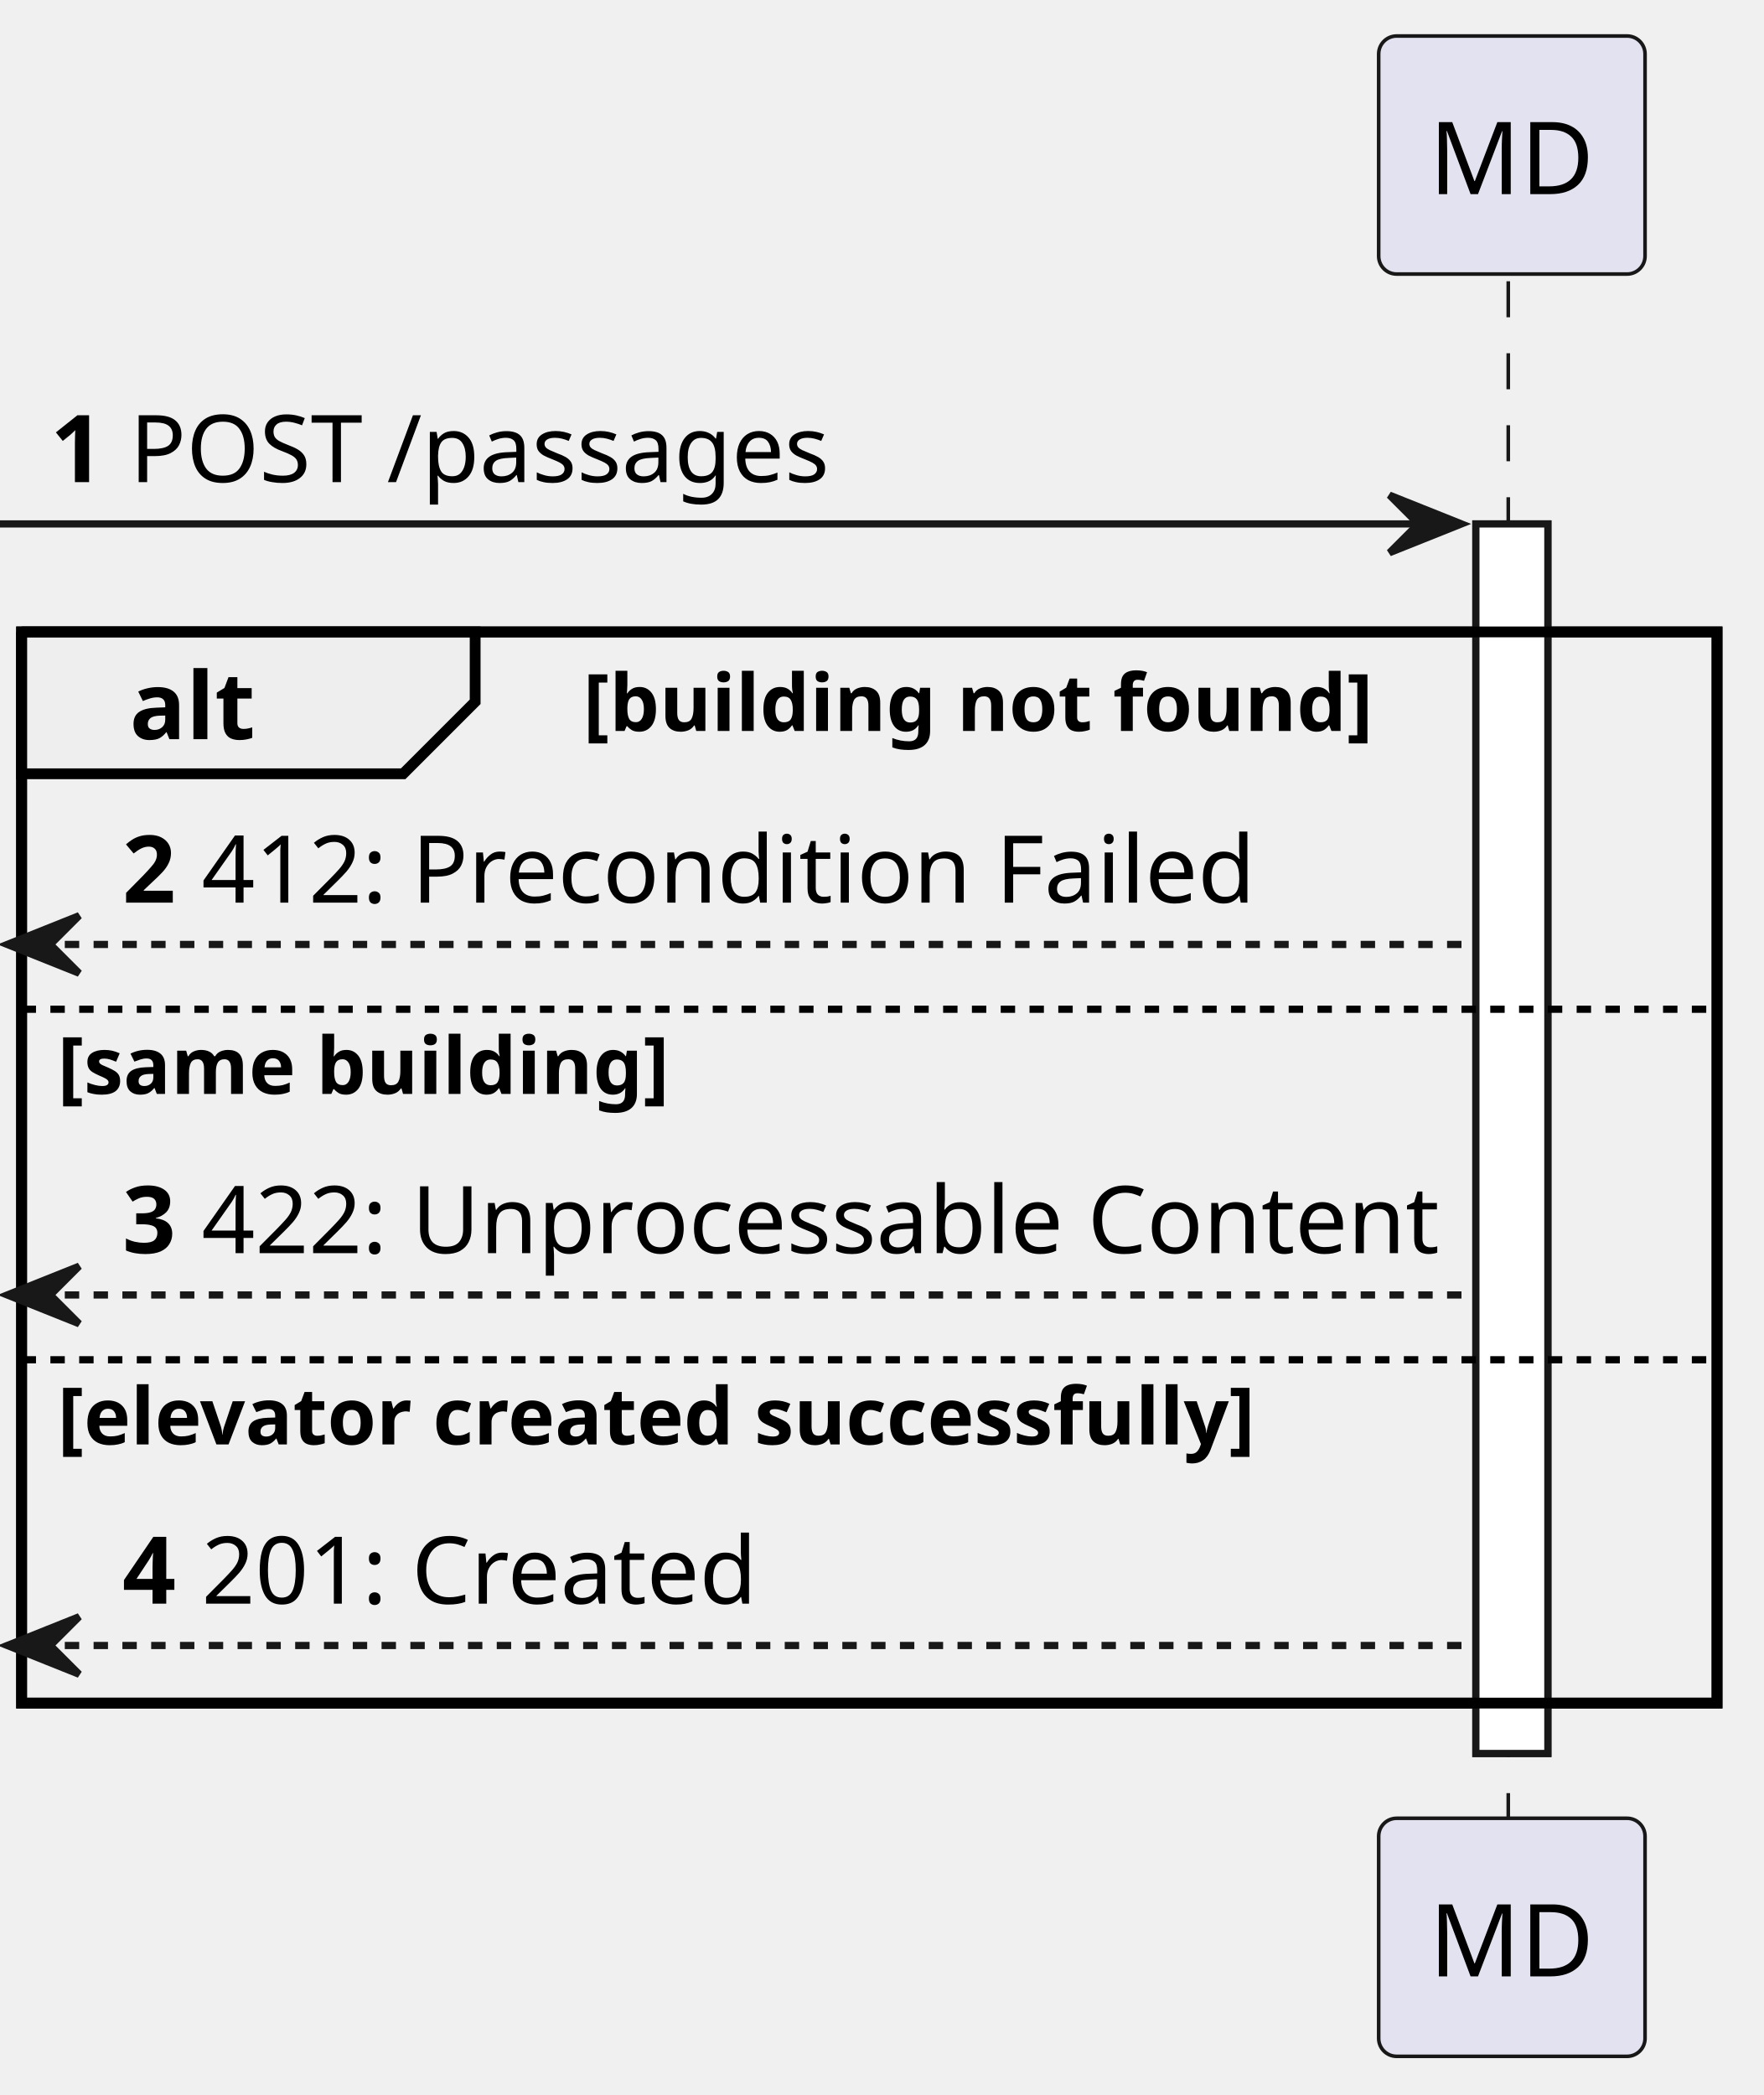
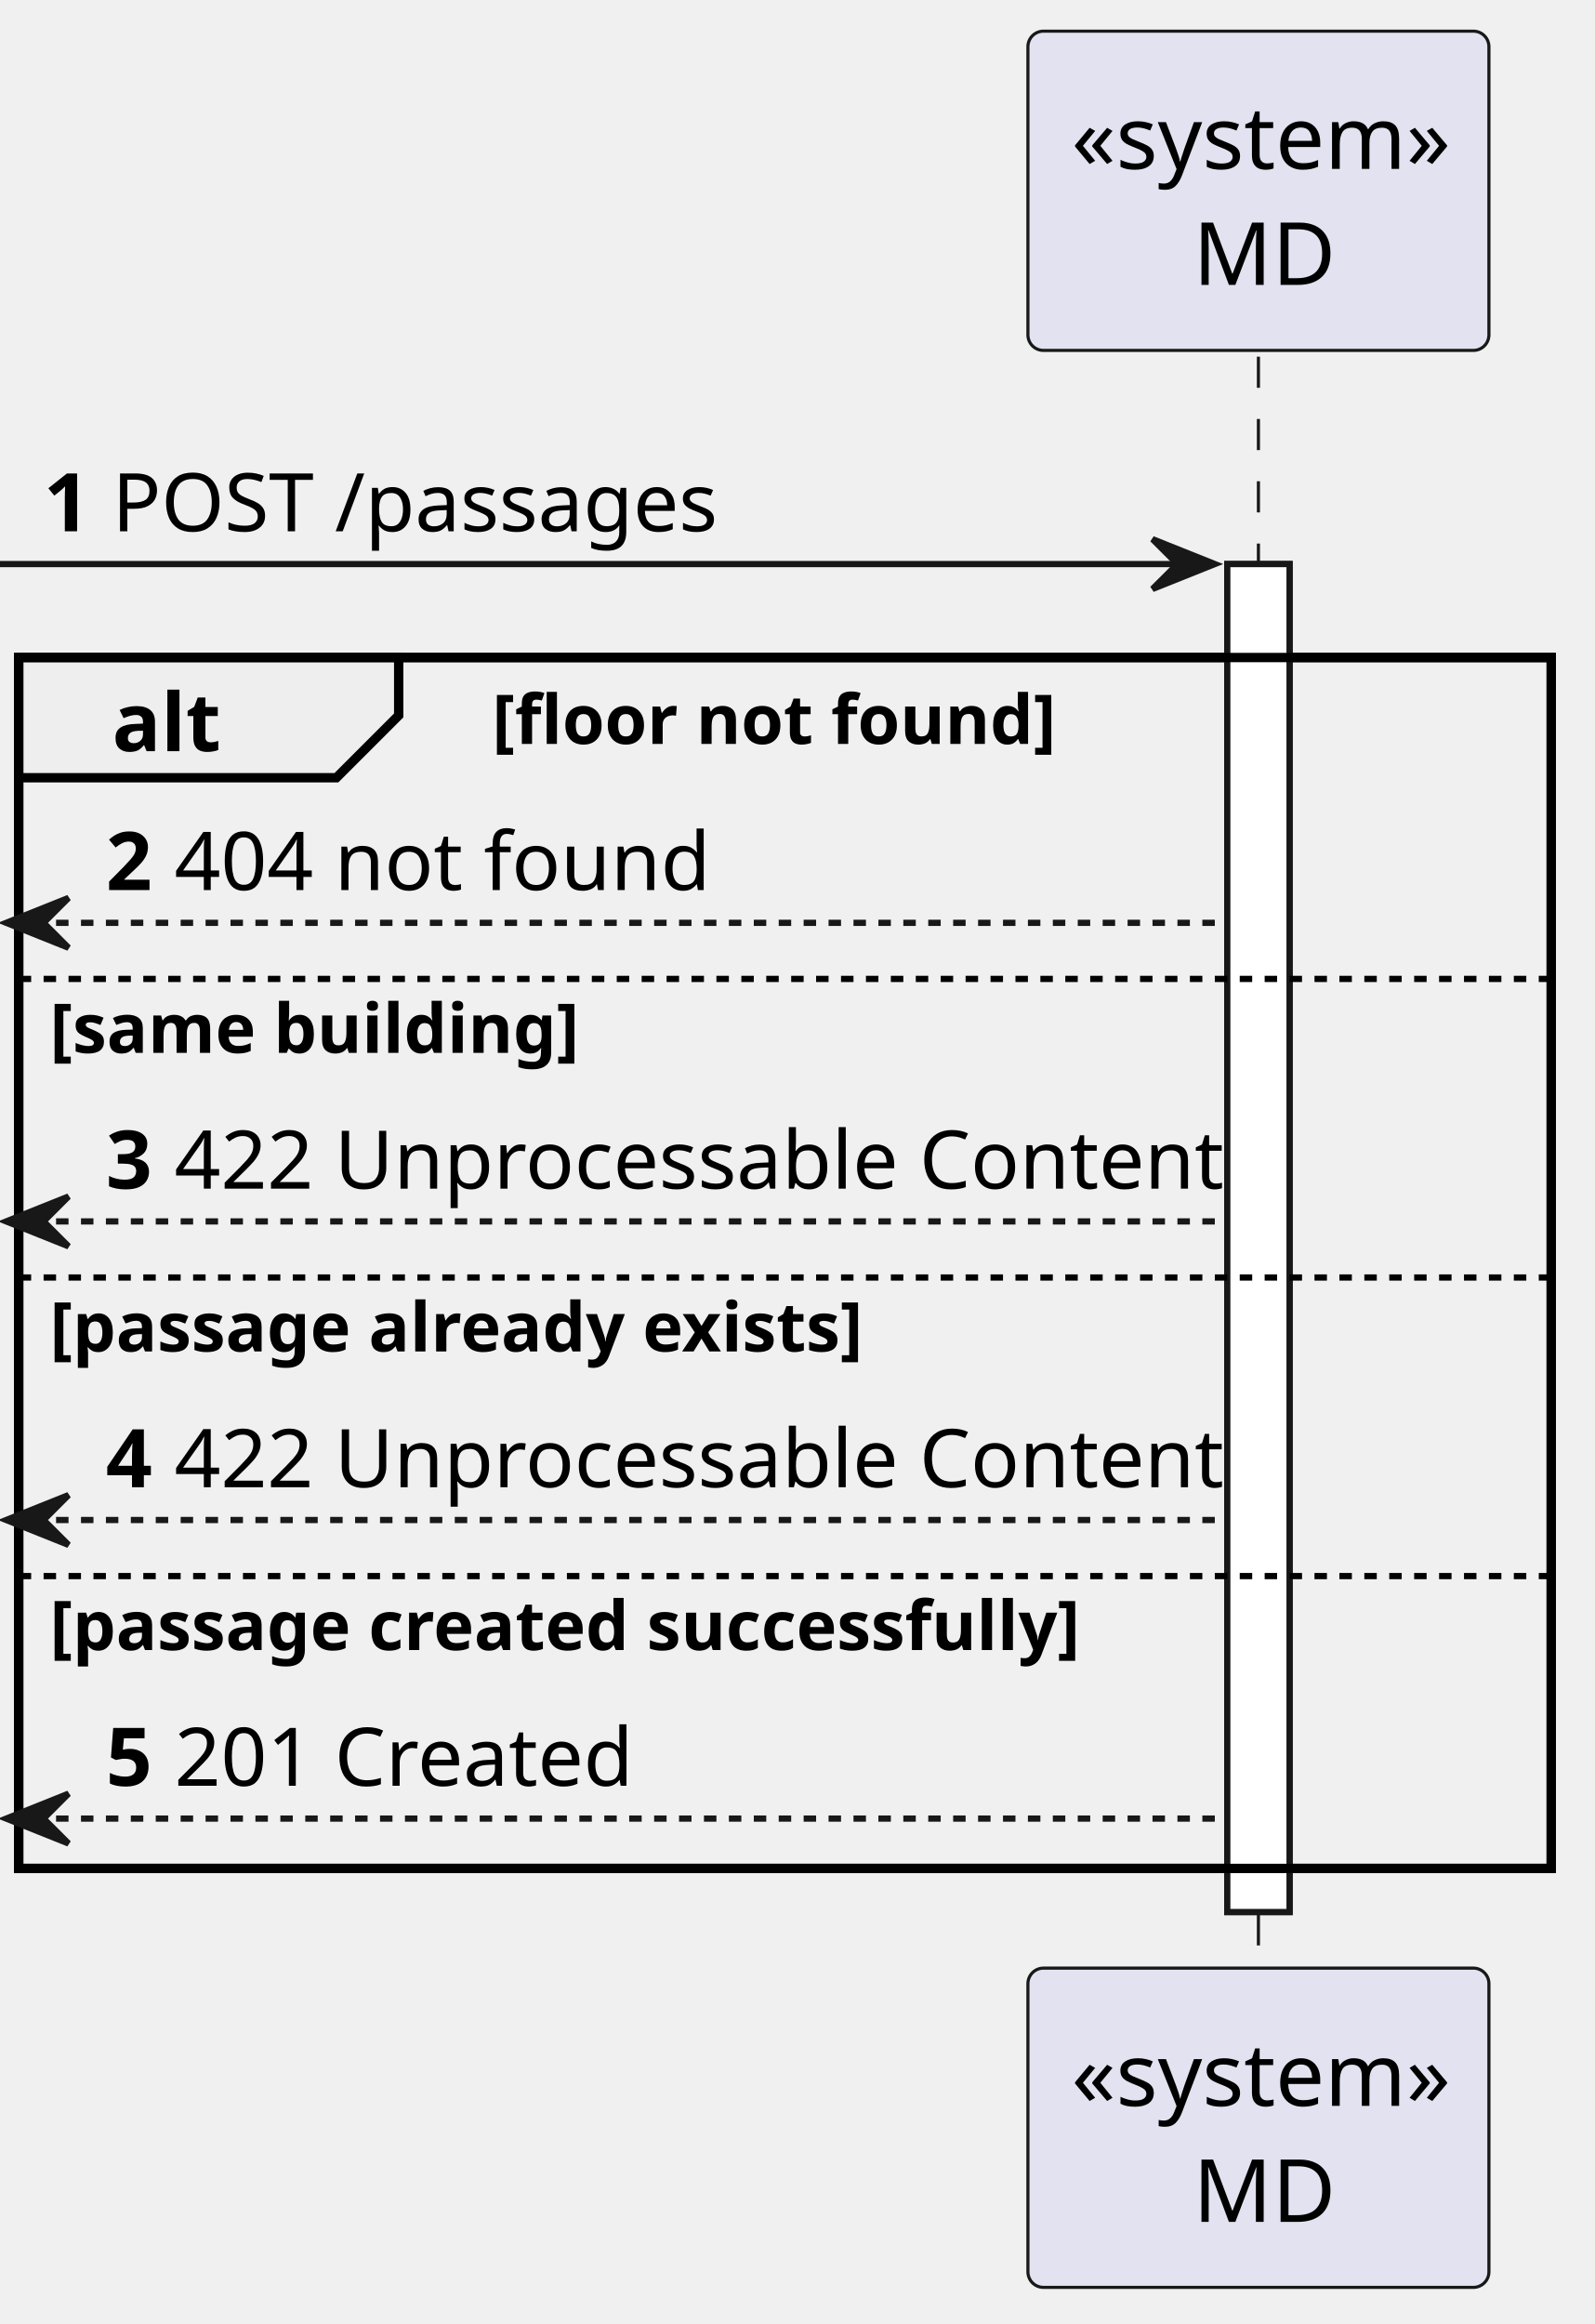
- <svg xmlns="http://www.w3.org/2000/svg" contentStyleType="text/css" height="291px" preserveAspectRatio="none" style="width:245px;height:291px;background:#FFFFFF;" version="1.1" viewBox="0 0 245 291" width="245px" zoomAndPan="magnify">
+ <svg xmlns="http://www.w3.org/2000/svg" contentStyleType="text/css" height="373px" preserveAspectRatio="none" style="width:256px;height:373px;background:#FFFFFF;" version="1.1" viewBox="0 0 256 373" width="256px" zoomAndPan="magnify">
  <defs />
  <g>
-     <rect fill="#FFFFFF" height="170.788" style="stroke:#181818;stroke-width:1.0;" width="10" x="205" y="72.774" />
-     <rect fill="none" height="148.788" style="stroke:#000000;stroke-width:1.5;" width="235.5" x="3" y="87.774" />
-     <line style="stroke:#181818;stroke-width:0.5;stroke-dasharray:5.0,5.0;" x1="209.5" x2="209.5" y1="39.068" y2="253.562" />
-     <rect fill="#E2E2F0" height="33.068" rx="2.5" ry="2.5" style="stroke:#181818;stroke-width:0.5;" width="37" x="191.5" y="5" />
-     <text fill="#000000" font-family="sans-serif" font-size="14" lengthAdjust="spacing" textLength="23" x="198.5" y="26.966">MD</text>
-     <rect fill="#E2E2F0" height="33.068" rx="2.5" ry="2.5" style="stroke:#181818;stroke-width:0.5;" width="37" x="191.5" y="252.562" />
-     <text fill="#000000" font-family="sans-serif" font-size="14" lengthAdjust="spacing" textLength="23" x="198.5" y="274.528">MD</text>
-     <rect fill="#FFFFFF" height="170.788" style="stroke:#181818;stroke-width:1.0;" width="10" x="205" y="72.774" />
-     <polygon fill="#181818" points="193,68.774,203,72.774,193,76.774,197,72.774" style="stroke:#181818;stroke-width:1.0;" />
-     <line style="stroke:#181818;stroke-width:1.0;" x1="0" x2="199" y1="72.774" y2="72.774" />
-     <text fill="#000000" font-family="sans-serif" font-size="13" font-weight="bold" lengthAdjust="spacing" textLength="7" x="7" y="66.965">1</text>
-     <text fill="#000000" font-family="sans-serif" font-size="13" lengthAdjust="spacing" textLength="95" x="18" y="66.965">POST /passages</text>
-     <path d="M3,87.774 L66,87.774 L66,97.48 L56,107.48 L3,107.48 L3,87.774 " fill="#EEEEEE" style="stroke:#000000;stroke-width:1.5;" />
-     <rect fill="none" height="148.788" style="stroke:#000000;stroke-width:1.5;" width="235.5" x="3" y="87.774" />
-     <text fill="#000000" font-family="sans-serif" font-size="13" font-weight="bold" lengthAdjust="spacing" textLength="18" x="18" y="102.671">alt</text>
-     <text fill="#000000" font-family="sans-serif" font-size="11" font-weight="bold" lengthAdjust="spacing" textLength="109" x="81" y="101.533">[building not found]</text>
-     <polygon fill="#181818" points="11,127.186,1,131.186,11,135.186,7,131.186" style="stroke:#181818;stroke-width:1.0;" />
-     <line style="stroke:#181818;stroke-width:1.0;stroke-dasharray:2.0,2.0;" x1="5" x2="204" y1="131.186" y2="131.186" />
-     <text fill="#000000" font-family="sans-serif" font-size="13" font-weight="bold" lengthAdjust="spacing" textLength="7" x="17" y="125.377">2</text>
-     <text fill="#000000" font-family="sans-serif" font-size="13" lengthAdjust="spacing" textLength="142" x="28" y="125.377">412: Precondition Failed</text>
-     <line style="stroke:#000000;stroke-width:1.0;stroke-dasharray:2.0,2.0;" x1="3" x2="238.5" y1="140.186" y2="140.186" />
-     <text fill="#000000" font-family="sans-serif" font-size="11" font-weight="bold" lengthAdjust="spacing" textLength="85" x="8" y="151.945">[same building]</text>
-     <polygon fill="#181818" points="11,175.874,1,179.874,11,183.874,7,179.874" style="stroke:#181818;stroke-width:1.0;" />
-     <line style="stroke:#181818;stroke-width:1.0;stroke-dasharray:2.0,2.0;" x1="5" x2="204" y1="179.874" y2="179.874" />
-     <text fill="#000000" font-family="sans-serif" font-size="13" font-weight="bold" lengthAdjust="spacing" textLength="7" x="17" y="174.065">3</text>
-     <text fill="#000000" font-family="sans-serif" font-size="13" lengthAdjust="spacing" textLength="168" x="28" y="174.065">422: Unprocessable Content</text>
-     <line style="stroke:#000000;stroke-width:1.0;stroke-dasharray:2.0,2.0;" x1="3" x2="238.5" y1="188.874" y2="188.874" />
-     <text fill="#000000" font-family="sans-serif" font-size="11" font-weight="bold" lengthAdjust="spacing" textLength="169" x="8" y="200.633">[elevator created successfully]</text>
-     <polygon fill="#181818" points="11,224.562,1,228.562,11,232.562,7,228.562" style="stroke:#181818;stroke-width:1.0;" />
-     <line style="stroke:#181818;stroke-width:1.0;stroke-dasharray:2.0,2.0;" x1="5" x2="204" y1="228.562" y2="228.562" />
-     <text fill="#000000" font-family="sans-serif" font-size="13" font-weight="bold" lengthAdjust="spacing" textLength="7" x="17" y="222.753">4</text>
-     <text fill="#000000" font-family="sans-serif" font-size="13" lengthAdjust="spacing" textLength="74" x="28" y="222.753">201: Created</text>
+     <rect fill="#FFFFFF" height="216.348" style="stroke:#181818;stroke-width:1.0;" width="10" x="197" y="90.533" />
+     <rect fill="none" height="194.348" style="stroke:#000000;stroke-width:1.5;" width="246" x="3" y="105.533" />
+     <line style="stroke:#181818;stroke-width:0.5;stroke-dasharray:5.0,5.0;" x1="202" x2="202" y1="57.242" y2="316.881" />
+     <rect fill="#E2E2F0" height="51.242" rx="2.5" ry="2.5" style="stroke:#181818;stroke-width:0.5;" width="74" x="165" y="5" />
+     <text fill="#000000" font-family="sans-serif" font-size="14" lengthAdjust="spacing" textLength="60" x="172" y="27.107">«system»</text>
+     <text fill="#000000" font-family="sans-serif" font-size="14" lengthAdjust="spacing" textLength="21" x="191.5" y="45.728">MD</text>
+     <rect fill="#E2E2F0" height="51.242" rx="2.5" ry="2.5" style="stroke:#181818;stroke-width:0.5;" width="74" x="165" y="315.881" />
+     <text fill="#000000" font-family="sans-serif" font-size="14" lengthAdjust="spacing" textLength="60" x="172" y="337.988">«system»</text>
+     <text fill="#000000" font-family="sans-serif" font-size="14" lengthAdjust="spacing" textLength="21" x="191.5" y="356.609">MD</text>
+     <rect fill="#FFFFFF" height="216.348" style="stroke:#181818;stroke-width:1.0;" width="10" x="197" y="90.533" />
+     <polygon fill="#181818" points="185,86.533,195,90.533,185,94.533,189,90.533" style="stroke:#181818;stroke-width:1.0;" />
+     <line style="stroke:#181818;stroke-width:1.0;" x1="0" x2="191" y1="90.533" y2="90.533" />
+     <text fill="#000000" font-family="sans-serif" font-size="13" font-weight="bold" lengthAdjust="spacing" textLength="7" x="7" y="85.27">1</text>
+     <text fill="#000000" font-family="sans-serif" font-size="13" lengthAdjust="spacing" textLength="99" x="18" y="85.27">POST /passages</text>
+     <path d="M3,105.533 L64,105.533 L64,114.824 L54,124.824 L3,124.824 L3,105.533 " fill="#EEEEEE" style="stroke:#000000;stroke-width:1.5;" />
+     <rect fill="none" height="194.348" style="stroke:#000000;stroke-width:1.5;" width="246" x="3" y="105.533" />
+     <text fill="#000000" font-family="sans-serif" font-size="13" font-weight="bold" lengthAdjust="spacing" textLength="16" x="18" y="120.561">alt</text>
+     <text fill="#000000" font-family="sans-serif" font-size="11" font-weight="bold" lengthAdjust="spacing" textLength="90" x="79" y="119.403">[floor not found]</text>
+     <polygon fill="#181818" points="11,144.115,1,148.115,11,152.115,7,148.115" style="stroke:#181818;stroke-width:1.0;" />
+     <line style="stroke:#181818;stroke-width:1.0;stroke-dasharray:2.0,2.0;" x1="5" x2="196" y1="148.115" y2="148.115" />
+     <text fill="#000000" font-family="sans-serif" font-size="13" font-weight="bold" lengthAdjust="spacing" textLength="7" x="17" y="142.852">2</text>
+     <text fill="#000000" font-family="sans-serif" font-size="13" lengthAdjust="spacing" textLength="78" x="28" y="142.852">404 not found</text>
+     <line style="stroke:#000000;stroke-width:1.0;stroke-dasharray:2.0,2.0;" x1="3" x2="249" y1="157.115" y2="157.115" />
+     <text fill="#000000" font-family="sans-serif" font-size="11" font-weight="bold" lengthAdjust="spacing" textLength="86" x="8" y="168.985">[same building]</text>
+     <polygon fill="#181818" points="11,192.037,1,196.037,11,200.037,7,196.037" style="stroke:#181818;stroke-width:1.0;" />
+     <line style="stroke:#181818;stroke-width:1.0;stroke-dasharray:2.0,2.0;" x1="5" x2="196" y1="196.037" y2="196.037" />
+     <text fill="#000000" font-family="sans-serif" font-size="13" font-weight="bold" lengthAdjust="spacing" textLength="7" x="17" y="190.774">3</text>
+     <text fill="#000000" font-family="sans-serif" font-size="13" lengthAdjust="spacing" textLength="160" x="28" y="190.774">422 Unprocessable Content</text>
+     <line style="stroke:#000000;stroke-width:1.0;stroke-dasharray:2.0,2.0;" x1="3" x2="249" y1="205.037" y2="205.037" />
+     <text fill="#000000" font-family="sans-serif" font-size="11" font-weight="bold" lengthAdjust="spacing" textLength="135" x="8" y="216.907">[passage already exists]</text>
+     <polygon fill="#181818" points="11,239.959,1,243.959,11,247.959,7,243.959" style="stroke:#181818;stroke-width:1.0;" />
+     <line style="stroke:#181818;stroke-width:1.0;stroke-dasharray:2.0,2.0;" x1="5" x2="196" y1="243.959" y2="243.959" />
+     <text fill="#000000" font-family="sans-serif" font-size="13" font-weight="bold" lengthAdjust="spacing" textLength="7" x="17" y="238.696">4</text>
+     <text fill="#000000" font-family="sans-serif" font-size="13" lengthAdjust="spacing" textLength="160" x="28" y="238.696">422 Unprocessable Content</text>
+     <line style="stroke:#000000;stroke-width:1.0;stroke-dasharray:2.0,2.0;" x1="3" x2="249" y1="252.959" y2="252.959" />
+     <text fill="#000000" font-family="sans-serif" font-size="11" font-weight="bold" lengthAdjust="spacing" textLength="173" x="8" y="264.829">[passage created successfully]</text>
+     <polygon fill="#181818" points="11,287.881,1,291.881,11,295.881,7,291.881" style="stroke:#181818;stroke-width:1.0;" />
+     <line style="stroke:#181818;stroke-width:1.0;stroke-dasharray:2.0,2.0;" x1="5" x2="196" y1="291.881" y2="291.881" />
+     <text fill="#000000" font-family="sans-serif" font-size="13" font-weight="bold" lengthAdjust="spacing" textLength="7" x="17" y="286.618">5</text>
+     <text fill="#000000" font-family="sans-serif" font-size="13" lengthAdjust="spacing" textLength="70" x="28" y="286.618">201 Created</text>
  </g>
</svg>
